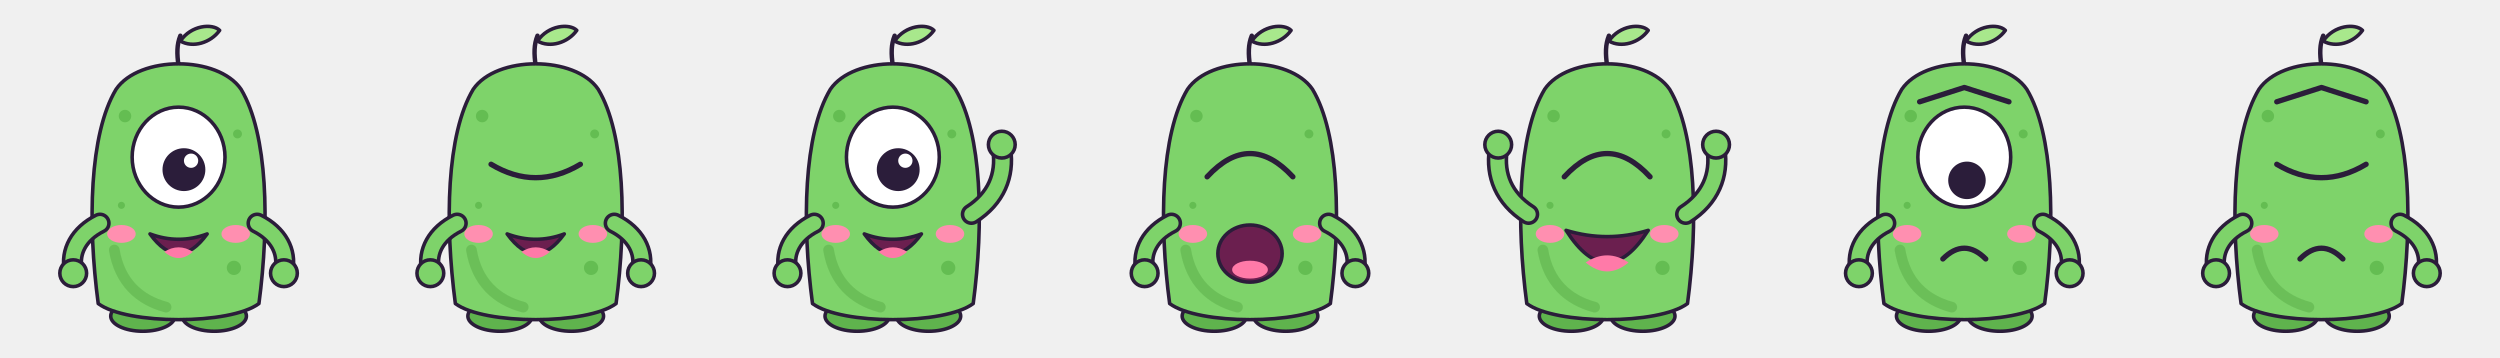
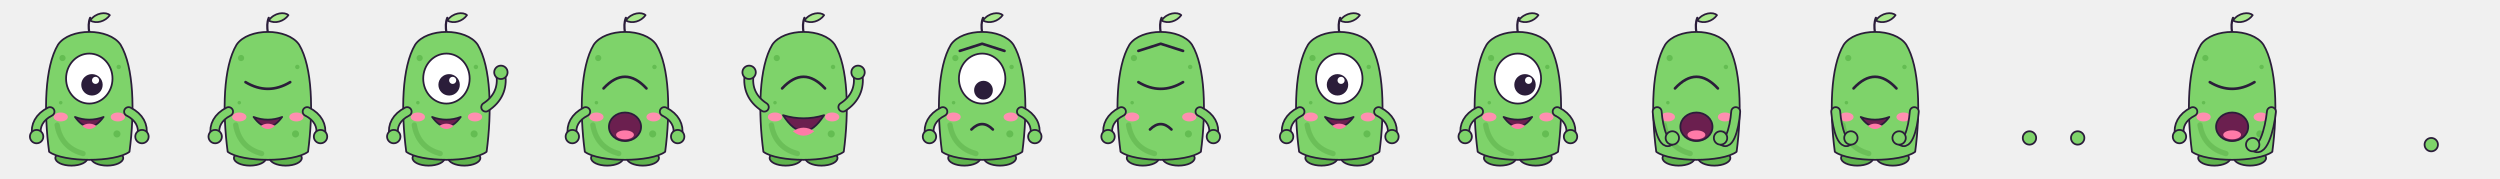
- <svg xmlns="http://www.w3.org/2000/svg" viewBox="0 0 2800 400" width="2800" height="400">
+ <svg xmlns="http://www.w3.org/2000/svg" viewBox="0 0 5600 400" width="5600" height="400">
  <defs>
    <g id="back">
      <ellipse cx="160" cy="354" rx="36" ry="17" fill="#5fb34d" />
      <ellipse cx="240" cy="354" rx="36" ry="17" fill="#5fb34d" />
      <path d="M200 74 C198 60 198 50 202 40" fill="none" stroke-width="5" />
      <path d="M202 46 C214 28 238 26 246 34 C236 48 216 54 202 46 Z" fill="#a8e88c" />
      <path d="M110 340 C98 250 100 150 130 100 C156 62 244 62 270 100 C300 150 302 250 290 340 C258 364 142 364 110 340 Z" fill="#7ed36a" />
      <path d="M128 280 C134 316 156 336 186 344" fill="none" stroke="#5fb34d" stroke-width="12" opacity="0.6" />
      <g fill="#64bd52" stroke="none">
        <circle cx="140" cy="130" r="7" />
        <circle cx="266" cy="150" r="5" />
        <circle cx="262" cy="300" r="8" />
        <circle cx="136" cy="230" r="4" />
      </g>
      <ellipse cx="136" cy="262" rx="16" ry="10" fill="#ff8fb0" stroke="none" />
      <ellipse cx="264" cy="262" rx="16" ry="10" fill="#ff8fb0" stroke="none" />
    </g>
    <g id="eyes-open">
      <ellipse cx="200" cy="176" rx="52" ry="56" fill="#ffffff" />
      <circle cx="206" cy="190" r="24" fill="#2b1d3a" stroke="none" />
      <circle cx="214" cy="180" r="8" fill="#ffffff" stroke="none" />
    </g>
    <g id="eyes-closed" fill="none" stroke-width="6">
      <path d="M150 184 Q200 214 250 184" />
    </g>
    <g id="eyes-happy" fill="none" stroke-width="6">
      <path d="M152 198 Q200 146 248 198" />
    </g>
    <g id="mouth-smile">
      <path d="M168 262 Q200 306 232 262 Q200 274 168 262 Z" fill="#6b1f4f" />
      <path d="M184 282 Q200 272 216 282 Q200 296 184 282 Z" fill="#ff7aa8" stroke="none" />
    </g>
    <g id="mouth-chomp">
      <ellipse cx="200" cy="284" rx="36" ry="32" fill="#6b1f4f" />
      <ellipse cx="200" cy="302" rx="20" ry="10" fill="#ff7aa8" stroke="none" />
    </g>
    <g id="mouth-grin">
      <path d="M154 258 Q200 330 246 258 Q200 272 154 258 Z" fill="#6b1f4f" />
      <path d="M176 294 Q200 278 224 294 Q200 314 176 294 Z" fill="#ff7aa8" stroke="none" />
    </g>
    <g id="arm-left-down">
      <path d="M112 250 C88 262 78 282 82 302" fill="none" stroke-width="24" />
      <path d="M112 250 C88 262 78 282 82 302" fill="none" stroke="#7ed36a" stroke-width="16" />
      <circle cx="82" cy="306" r="15" fill="#7ed36a" />
    </g>
    <g id="arm-right-down">
      <path d="M288 250 C312 262 322 282 318 302" fill="none" stroke-width="24" />
      <path d="M288 250 C312 262 322 282 318 302" fill="none" stroke="#7ed36a" stroke-width="16" />
      <circle cx="318" cy="306" r="15" fill="#7ed36a" />
    </g>
    <g id="arm-left-up">
      <path d="M112 240 C84 222 74 196 78 168" fill="none" stroke-width="24" />
      <path d="M112 240 C84 222 74 196 78 168" fill="none" stroke="#7ed36a" stroke-width="16" />
      <circle cx="78" cy="162" r="15" fill="#7ed36a" />
    </g>
    <g id="arm-right-up">
      <path d="M288 240 C316 222 326 196 322 168" fill="none" stroke-width="24" />
      <path d="M288 240 C316 222 326 196 322 168" fill="none" stroke="#7ed36a" stroke-width="16" />
      <circle cx="322" cy="162" r="15" fill="#7ed36a" />
    </g>
    <g id="eyes-sad">
      <ellipse cx="200" cy="176" rx="52" ry="56" fill="#ffffff" />
      <circle cx="203" cy="202" r="21" fill="#2b1d3a" stroke="none" />
    </g>
    <g id="brows-sad">
      <path d="M150 114 L200 98 L250 114" fill="none" stroke-width="6" />
    </g>
    <g id="mouth-frown">
      <path d="M176 290 Q200 266 224 290" fill="none" stroke-width="6" />
    </g>
+     <g id="eyes-look-left">
+       <ellipse cx="200" cy="176" rx="52" ry="56" fill="#ffffff" />
+       <circle cx="196" cy="190" r="24" fill="#2b1d3a" stroke="none" />
+       <circle cx="204" cy="180" r="8" fill="#ffffff" stroke="none" />
+     </g>
+     <g id="eyes-look-right">
+       <ellipse cx="200" cy="176" rx="52" ry="56" fill="#ffffff" />
+       <circle cx="216" cy="190" r="24" fill="#2b1d3a" stroke="none" />
+       <circle cx="224" cy="180" r="8" fill="#ffffff" stroke="none" />
+     </g>
+     <g id="arm-left-hold">
+       <path d="M112 250 C115 290 129 337 146 309" fill="none" stroke-width="24" />
+       <path d="M112 250 C115 290 129 337 146 309" fill="none" stroke="#7ed36a" stroke-width="16" />
+       <circle cx="146" cy="309" r="15" fill="#7ed36a" />
+     </g>
+     <g id="arm-right-hold">
+       <path d="M288 250 C285 290 271 337 254 309" fill="none" stroke-width="24" />
+       <path d="M288 250 C285 290 271 337 254 309" fill="none" stroke="#7ed36a" stroke-width="16" />
+       <circle cx="254" cy="309" r="15" fill="#7ed36a" />
+     </g>
+     <g id="hands-hold">
+       <circle cx="146" cy="309" r="15" fill="#7ed36a" />
+       <circle cx="254" cy="309" r="15" fill="#7ed36a" />
+     </g>
+     <g id="arm-right-drink">
+       <path d="M288 250 C284 290 267 352 246 324" fill="none" stroke-width="24" />
+       <path d="M288 250 C284 290 267 352 246 324" fill="none" stroke="#7ed36a" stroke-width="16" />
+       <circle cx="246" cy="324" r="15" fill="#7ed36a" />
+     </g>
+     <g id="hand-drink">
+       <circle cx="246" cy="324" r="15" fill="#7ed36a" />
+     </g>
  </defs>
  <g stroke="#2b1d3a" stroke-width="4" stroke-linejoin="round" stroke-linecap="round">
    <g>
      <use href="#back" />
      <use href="#eyes-open" />
      <use href="#mouth-smile" />
      <use href="#arm-left-down" />
      <use href="#arm-right-down" />
    </g>
    <g transform="translate(400 0)">
      <use href="#back" />
      <use href="#eyes-closed" />
      <use href="#mouth-smile" />
      <use href="#arm-left-down" />
      <use href="#arm-right-down" />
    </g>
    <g transform="translate(800 0)">
      <use href="#back" />
      <use href="#eyes-open" />
      <use href="#mouth-smile" />
      <use href="#arm-left-down" />
      <use href="#arm-right-up" />
    </g>
    <g transform="translate(1200 0)">
      <use href="#back" />
      <use href="#eyes-happy" />
      <use href="#mouth-chomp" />
      <use href="#arm-left-down" />
      <use href="#arm-right-down" />
    </g>
    <g transform="translate(1600 0)">
      <use href="#back" />
      <use href="#eyes-happy" />
      <use href="#mouth-grin" />
      <use href="#arm-left-up" />
      <use href="#arm-right-up" />
    </g>
    <g transform="translate(2000 0)">
      <use href="#back" />
      <use href="#eyes-sad" />
      <use href="#brows-sad" />
      <use href="#mouth-frown" />
      <use href="#arm-left-down" />
      <use href="#arm-right-down" />
    </g>
    <g transform="translate(2400 0)">
      <use href="#back" />
      <use href="#eyes-closed" />
      <use href="#brows-sad" />
      <use href="#mouth-frown" />
      <use href="#arm-left-down" />
      <use href="#arm-right-down" />
    </g>
+     <g transform="translate(2800 0)">
+       <use href="#back" />
+       <use href="#eyes-look-left" />
+       <use href="#mouth-smile" />
+       <use href="#arm-left-down" />
+       <use href="#arm-right-down" />
+     </g>
+     <g transform="translate(3200 0)">
+       <use href="#back" />
+       <use href="#eyes-look-right" />
+       <use href="#mouth-smile" />
+       <use href="#arm-left-down" />
+       <use href="#arm-right-down" />
+     </g>
+     <g transform="translate(3600 0)">
+       <use href="#back" />
+       <use href="#eyes-happy" />
+       <use href="#mouth-chomp" />
+       <use href="#arm-left-hold" />
+       <use href="#arm-right-hold" />
+     </g>
+     <g transform="translate(4000 0)">
+       <use href="#back" />
+       <use href="#eyes-happy" />
+       <use href="#mouth-smile" />
+       <use href="#arm-left-hold" />
+       <use href="#arm-right-hold" />
+     </g>
+     <g transform="translate(4400 0)">
+       <use href="#hands-hold" />
+     </g>
+     <g transform="translate(4800 0)">
+       <use href="#back" />
+       <use href="#eyes-closed" />
+       <use href="#mouth-chomp" />
+       <use href="#arm-left-down" />
+       <use href="#arm-right-drink" />
+     </g>
+     <g transform="translate(5200 0)">
+       <use href="#hand-drink" />
+     </g>
  </g>
</svg>
